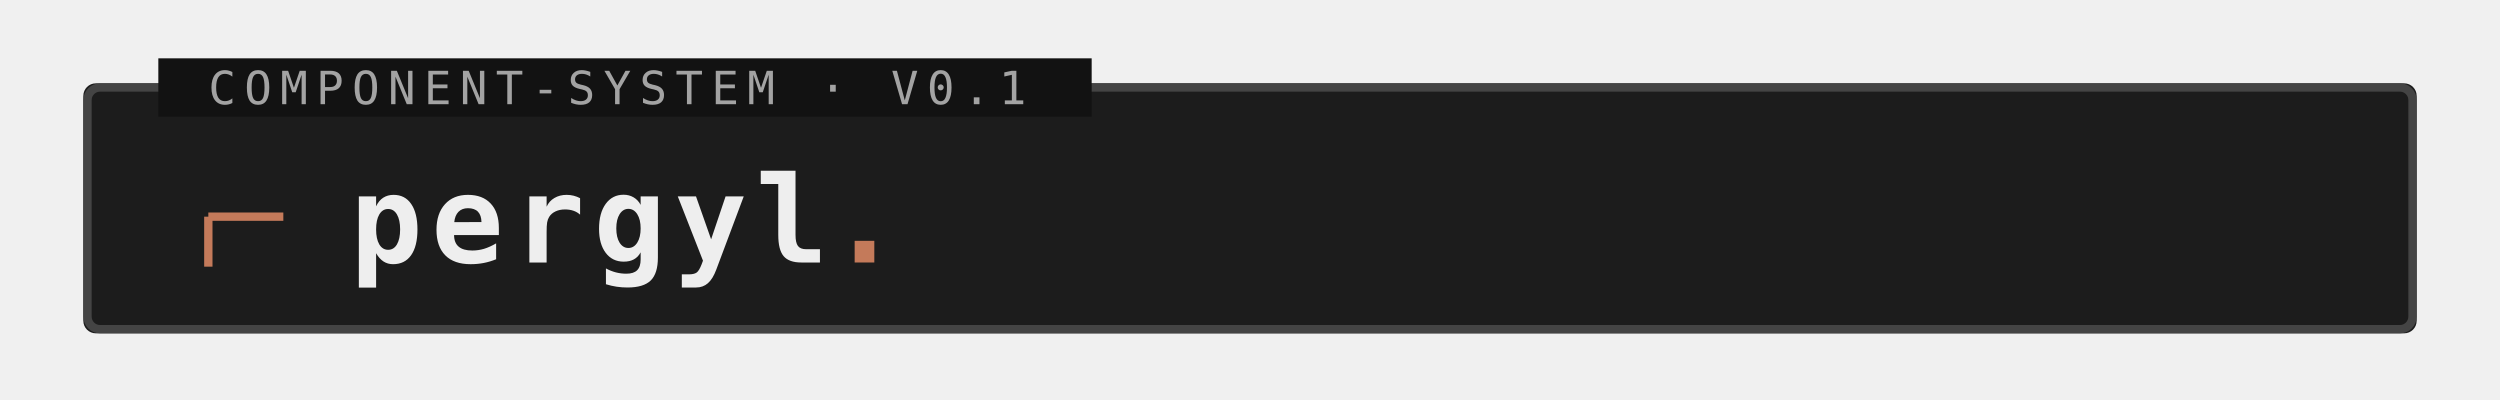
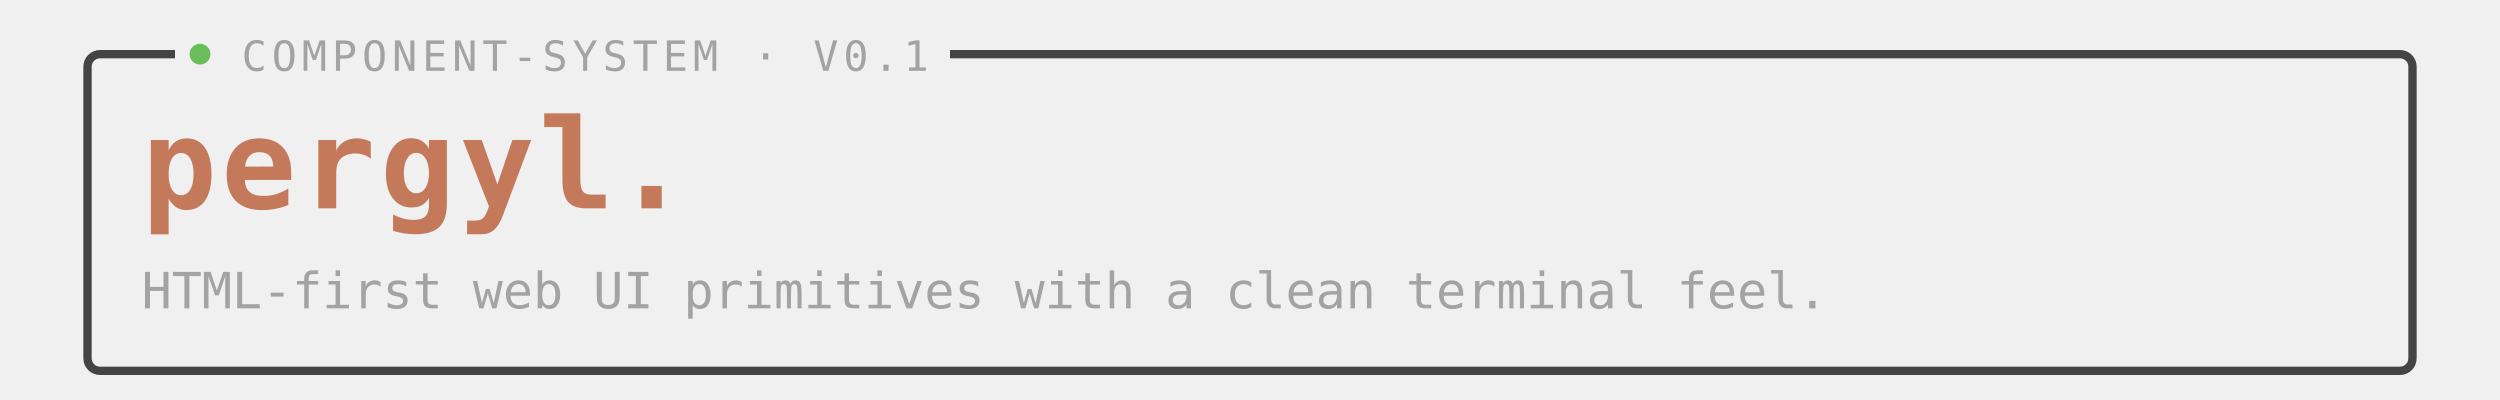
<svg xmlns="http://www.w3.org/2000/svg" viewBox="0 0 600 96" width="600" height="96">
  <defs>
    <style>
-       .surface { fill: #1c1c1c; }
      .border { fill: none; stroke: #444444; stroke-width: 2; }
-       .label-bg { fill: #121212; }
-       .label { fill: #a3a3a3; font: 11px ui-monospace, SFMono-Regular, Menlo, Monaco, Consolas, monospace; letter-spacing: 2px; }
-       .brand { fill: #eeeeee; font: 600 29px ui-monospace, SFMono-Regular, Menlo, Monaco, Consolas, monospace; letter-spacing: 2px; }
-       .accent { fill: #c47a5a; }
-       .tick { stroke: #c47a5a; stroke-width: 2; }
+       .label { fill: #a3a3a3; }
+       .brand { fill: #c47a5a; }
+       .tagline { fill: #a3a3a3; }
+       .status-ok { fill: #6abe5a; }
      @media (prefers-color-scheme: light) {
-         .surface { fill: #f5fbfc; }
        .border { stroke: #bdd4d8; }
-         .label-bg { fill: #ffffff; }
        .label { fill: #536b70; }
-         .brand { fill: #172a2d; }
-         .accent { fill: #007c89; }
-         .tick { stroke: #007c89; }
+         .tagline { fill: #536b70; }
+         .status-ok { fill: #2e8540; }
      }
    </style>
+     <mask id="border-cutouts">
+       <rect width="100%" height="100%" fill="white" />
+       <rect x="42" y="6" width="186" height="14" fill="black" />
+     </mask>
  </defs>
-   <rect x="20" y="20" width="560" height="60" rx="3" class="surface" />
-   <rect x="21" y="21" width="558" height="58" rx="3" class="border" />
-   <rect x="38" y="14" width="224" height="14" class="label-bg" />
-   <text x="50" y="25" class="label">COMPONENT-SYSTEM · V0.1</text>
-   <line x1="50" y1="52" x2="68" y2="52" class="tick" />
-   <line x1="50" y1="52" x2="50" y2="64" class="tick" />
-   <text x="84" y="63" class="brand">pergyl<tspan class="accent">.</tspan>
+   <rect x="21" y="13" width="558" height="76" rx="3" class="border" mask="url(#border-cutouts)" />
+   <circle cx="48" cy="13" r="2.5" class="status-ok" />
+   <text x="58" y="17" font-family="ui-monospace, SFMono-Regular, Menlo, Monaco, Consolas, 'JetBrains Mono', 'IBM Plex Mono', monospace" font-size="10" letter-spacing="1.2" class="label">COMPONENT-SYSTEM · V0.1</text>
+   <text x="34" y="50" font-family="ui-monospace, SFMono-Regular, Menlo, Monaco, Consolas, 'JetBrains Mono', 'IBM Plex Mono', monospace" font-size="30" font-weight="600" letter-spacing="1" class="brand">pergyl<tspan>.</tspan>
  </text>
+   <text x="34" y="74" font-family="ui-monospace, SFMono-Regular, Menlo, Monaco, Consolas, 'JetBrains Mono', 'IBM Plex Mono', monospace" font-size="12" class="tagline">HTML-first web UI primitives with a clean terminal feel.</text>
</svg>
